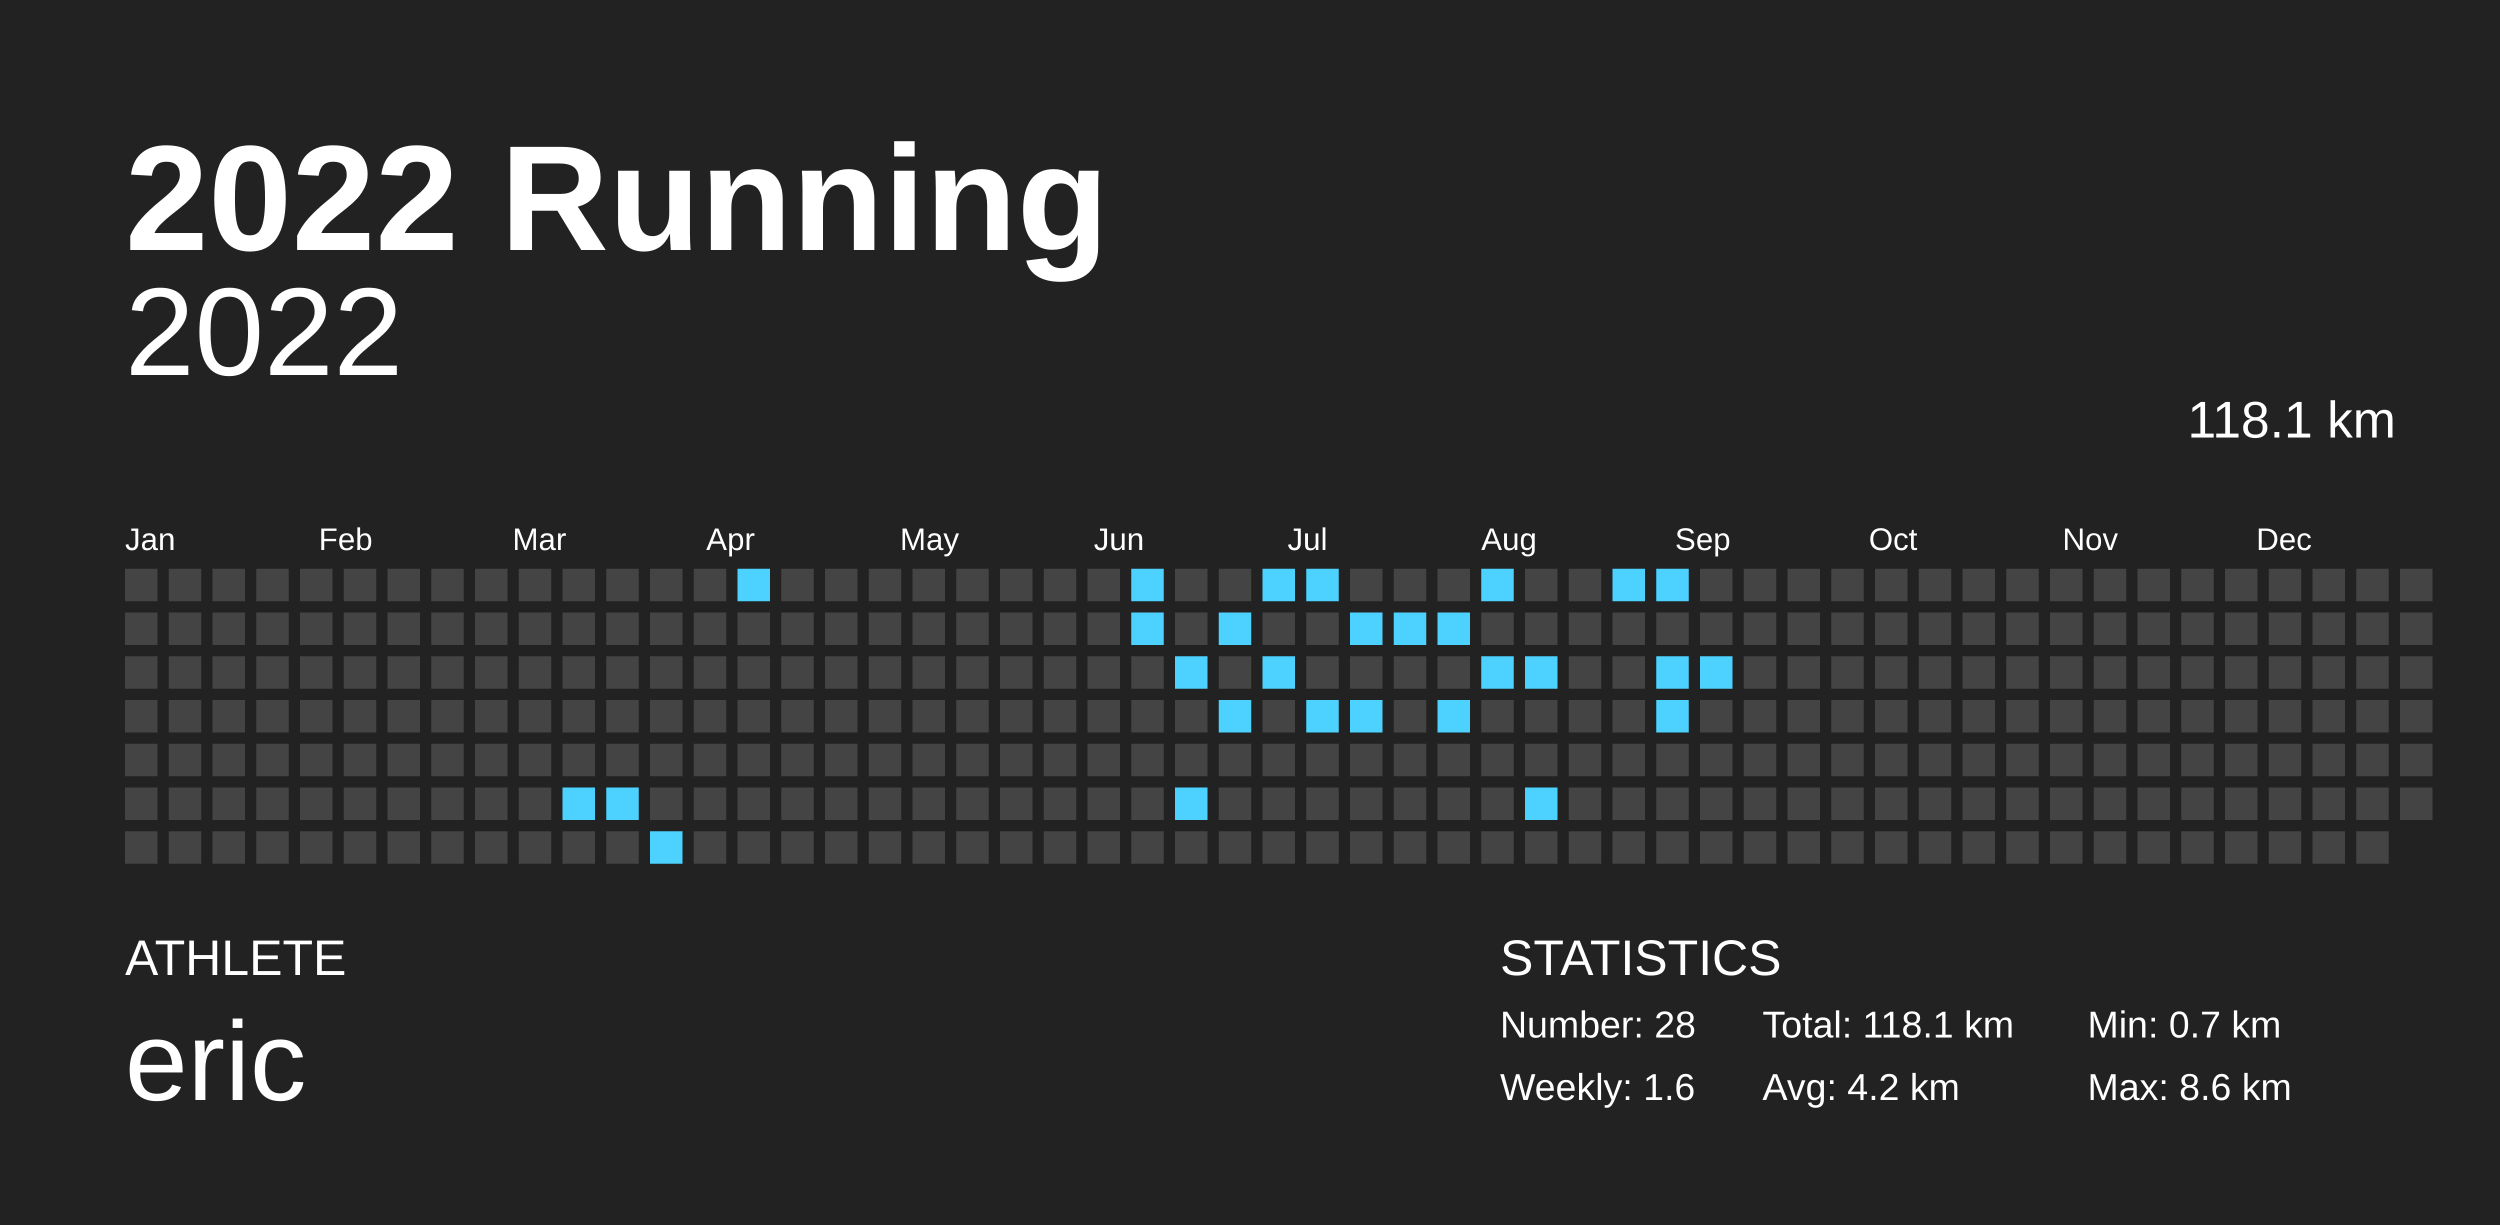
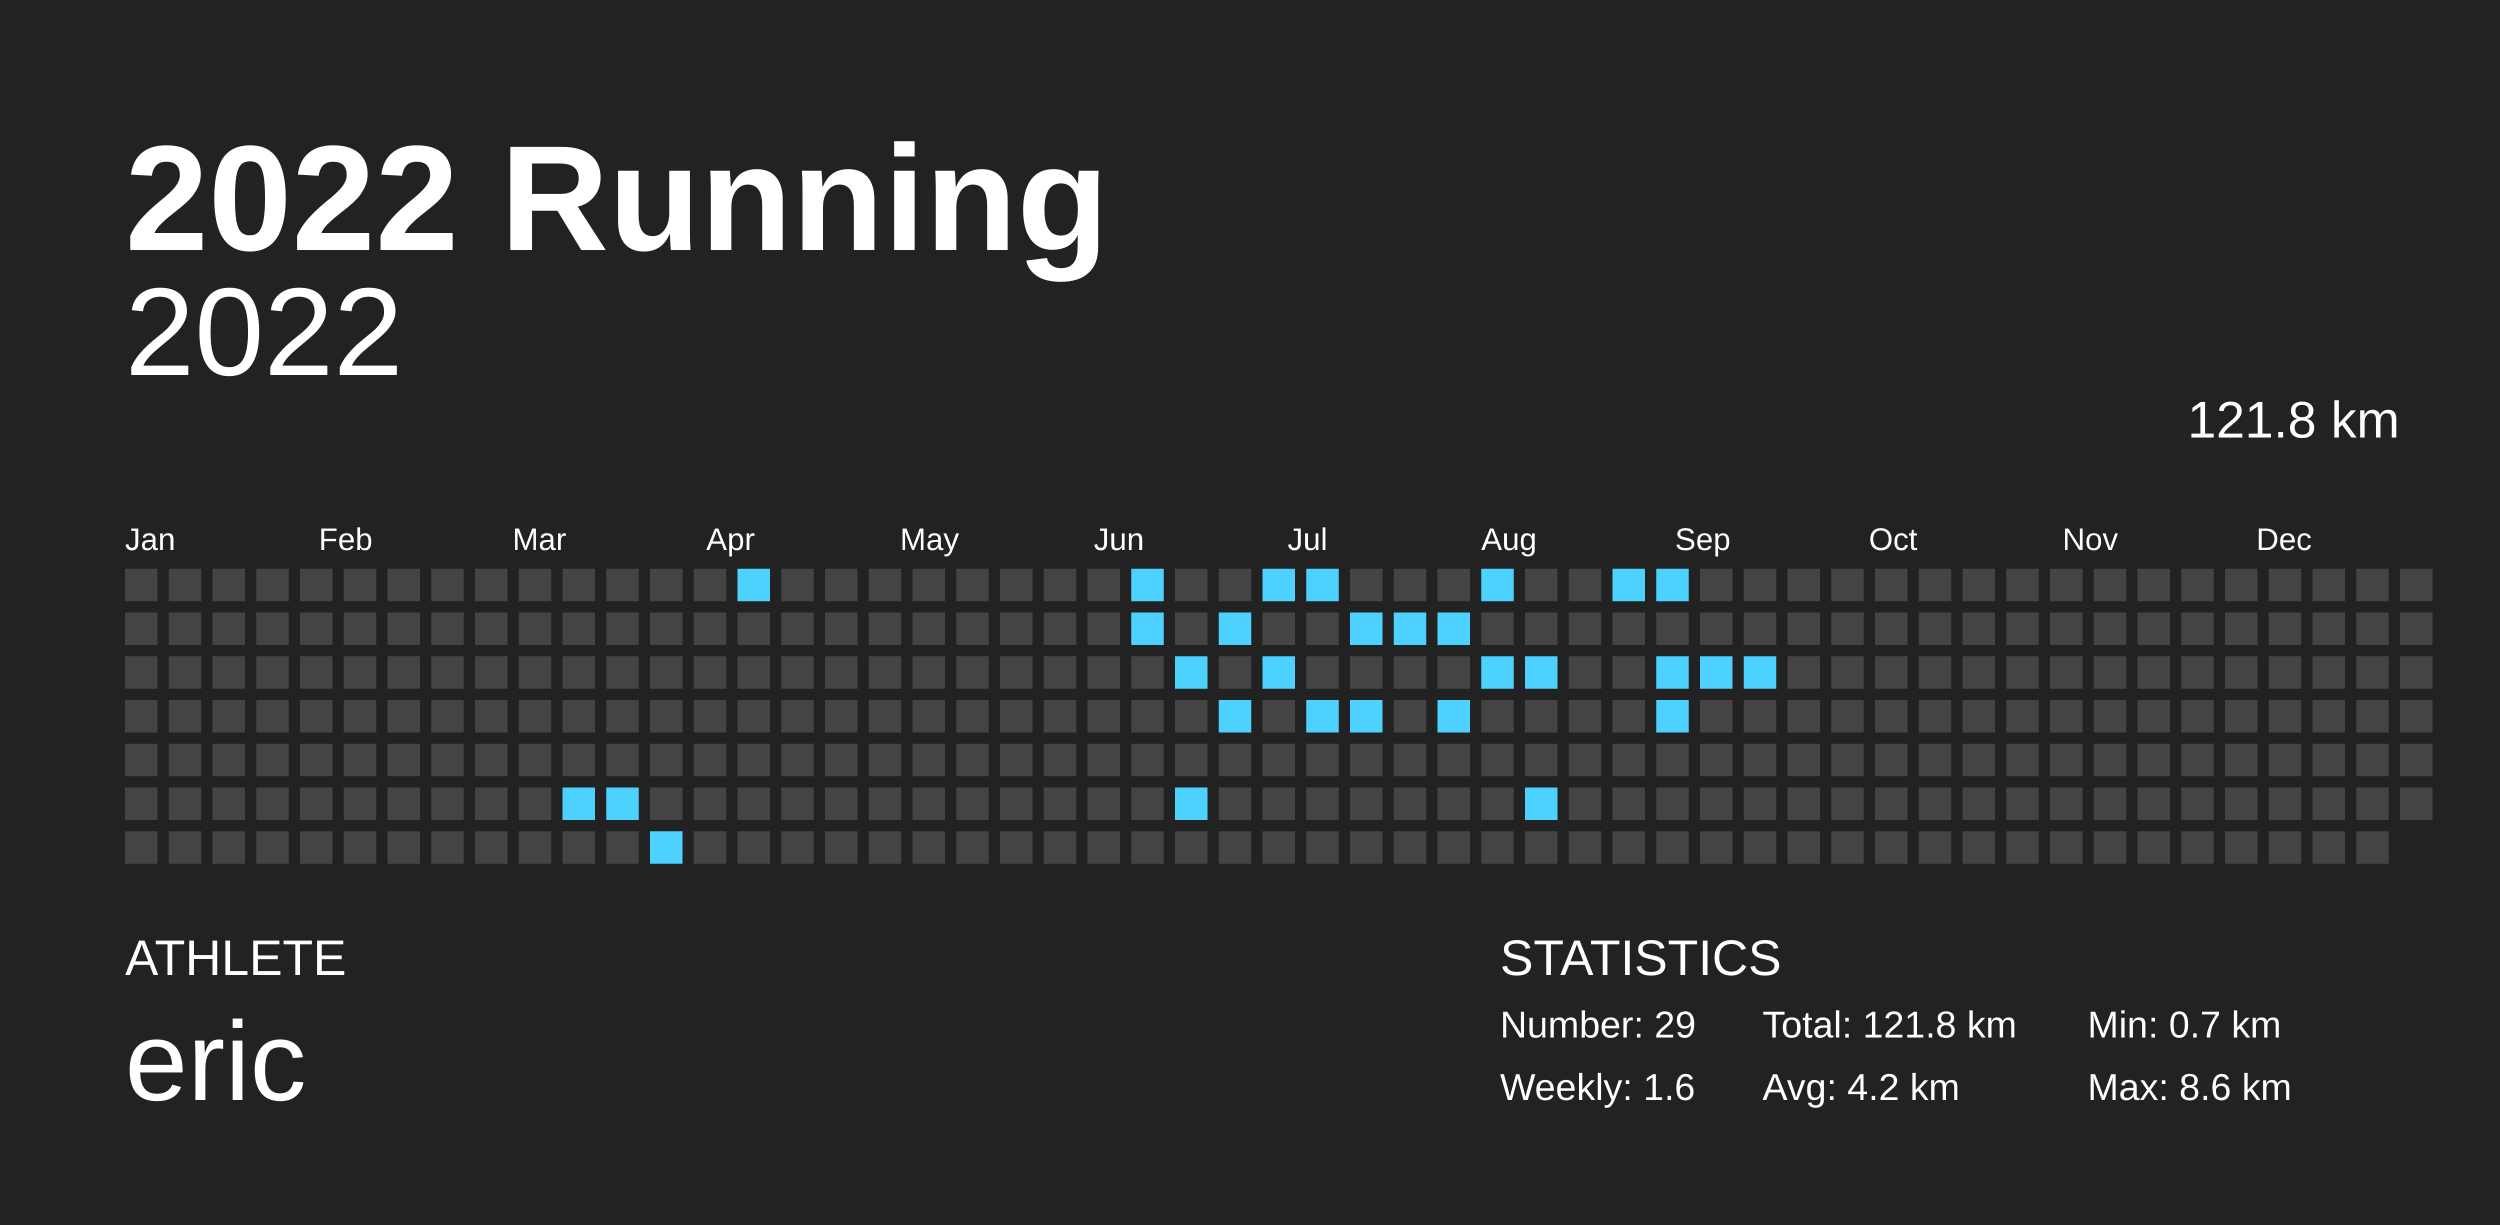
<svg xmlns="http://www.w3.org/2000/svg" baseProfile="full" height="98mm" version="1.1" viewBox="0,0,200,98" width="200mm">
  <defs />
  <rect fill="#222222" height="98" width="200" x="0" y="0" />
  <text fill="#FFFFFF" style="font-size:12px; font-family:Arial; font-weight:bold;" x="10" y="20">2022 Running</text>
  <text fill="#FFFFFF" style="font-size:4px; font-family:Arial" x="10" y="78">ATHLETE</text>
  <text fill="#FFFFFF" style="font-size:9px; font-family:Arial" x="10" y="88">eric</text>
  <text fill="#FFFFFF" style="font-size:4px; font-family:Arial" x="120" y="78">STATISTICS</text>
-   <text fill="#FFFFFF" style="font-size:3px; font-family:Arial" x="120" y="83">Number: 28</text>
+   <text fill="#FFFFFF" style="font-size:3px; font-family:Arial" x="120" y="83">Number: 29</text>
  <text fill="#FFFFFF" style="font-size:3px; font-family:Arial" x="120" y="88">Weekly: 1.6</text>
-   <text fill="#FFFFFF" style="font-size:3px; font-family:Arial" x="141" y="83">Total: 118.1 km</text>
+   <text fill="#FFFFFF" style="font-size:3px; font-family:Arial" x="141" y="83">Total: 121.8 km</text>
  <text fill="#FFFFFF" style="font-size:3px; font-family:Arial" x="141" y="88">Avg: 4.2 km</text>
  <text fill="#FFFFFF" style="font-size:3px; font-family:Arial" x="167" y="83">Min: 0.7 km</text>
  <text fill="#FFFFFF" style="font-size:3px; font-family:Arial" x="167" y="88">Max: 8.6 km</text>
  <text alignment-baseline="hanging" fill="#FFFFFF" style="font-size:10.0px; font-family:Arial;" x="10" y="30">2022</text>
-   <text alignment-baseline="hanging" fill="#FFFFFF" style="font-size:4.125px; font-family:Arial;" x="175" y="35">118.1 km</text>
+   <text alignment-baseline="hanging" fill="#FFFFFF" style="font-size:4.125px; font-family:Arial;" x="175" y="35">121.8 km</text>
  <text fill="#FFFFFF" style="font-size:2.5px; font-family:Arial" x="10.0" y="44">Jan</text>
  <text fill="#FFFFFF" style="font-size:2.5px; font-family:Arial" x="25.5" y="44">Feb</text>
  <text fill="#FFFFFF" style="font-size:2.5px; font-family:Arial" x="41.0" y="44">Mar</text>
  <text fill="#FFFFFF" style="font-size:2.5px; font-family:Arial" x="56.5" y="44">Apr</text>
  <text fill="#FFFFFF" style="font-size:2.5px; font-family:Arial" x="72.0" y="44">May</text>
  <text fill="#FFFFFF" style="font-size:2.5px; font-family:Arial" x="87.5" y="44">Jun</text>
  <text fill="#FFFFFF" style="font-size:2.5px; font-family:Arial" x="103.0" y="44">Jul</text>
  <text fill="#FFFFFF" style="font-size:2.5px; font-family:Arial" x="118.5" y="44">Aug</text>
  <text fill="#FFFFFF" style="font-size:2.5px; font-family:Arial" x="134.0" y="44">Sep</text>
  <text fill="#FFFFFF" style="font-size:2.5px; font-family:Arial" x="149.5" y="44">Oct</text>
  <text fill="#FFFFFF" style="font-size:2.5px; font-family:Arial" x="165.0" y="44">Nov</text>
  <text fill="#FFFFFF" style="font-size:2.5px; font-family:Arial" x="180.5" y="44">Dec</text>
  <rect fill="#444444" height="2.6" width="2.6" x="10.0" y="45.5" />
  <rect fill="#444444" height="2.6" width="2.6" x="10.0" y="49.0" />
  <rect fill="#444444" height="2.6" width="2.6" x="10.0" y="52.5" />
  <rect fill="#444444" height="2.6" width="2.6" x="10.0" y="56.0" />
  <rect fill="#444444" height="2.6" width="2.6" x="10.0" y="59.5" />
  <rect fill="#444444" height="2.6" width="2.6" x="10.0" y="63.0" />
  <rect fill="#444444" height="2.6" width="2.6" x="10.0" y="66.5" />
  <rect fill="#444444" height="2.6" width="2.6" x="13.5" y="45.5" />
  <rect fill="#444444" height="2.6" width="2.6" x="13.5" y="49.0" />
  <rect fill="#444444" height="2.6" width="2.6" x="13.5" y="52.5" />
  <rect fill="#444444" height="2.6" width="2.6" x="13.5" y="56.0" />
  <rect fill="#444444" height="2.6" width="2.6" x="13.5" y="59.5" />
  <rect fill="#444444" height="2.6" width="2.6" x="13.5" y="63.0" />
  <rect fill="#444444" height="2.6" width="2.6" x="13.5" y="66.5" />
  <rect fill="#444444" height="2.6" width="2.6" x="17.0" y="45.5" />
  <rect fill="#444444" height="2.6" width="2.6" x="17.0" y="49.0" />
  <rect fill="#444444" height="2.6" width="2.6" x="17.0" y="52.5" />
  <rect fill="#444444" height="2.6" width="2.6" x="17.0" y="56.0" />
  <rect fill="#444444" height="2.6" width="2.6" x="17.0" y="59.5" />
  <rect fill="#444444" height="2.6" width="2.6" x="17.0" y="63.0" />
  <rect fill="#444444" height="2.6" width="2.6" x="17.0" y="66.5" />
  <rect fill="#444444" height="2.6" width="2.6" x="20.5" y="45.5" />
  <rect fill="#444444" height="2.6" width="2.6" x="20.5" y="49.0" />
  <rect fill="#444444" height="2.6" width="2.6" x="20.5" y="52.5" />
  <rect fill="#444444" height="2.6" width="2.6" x="20.5" y="56.0" />
  <rect fill="#444444" height="2.6" width="2.6" x="20.5" y="59.5" />
  <rect fill="#444444" height="2.6" width="2.6" x="20.5" y="63.0" />
  <rect fill="#444444" height="2.6" width="2.6" x="20.5" y="66.5" />
  <rect fill="#444444" height="2.6" width="2.6" x="24.0" y="45.5" />
  <rect fill="#444444" height="2.6" width="2.6" x="24.0" y="49.0" />
  <rect fill="#444444" height="2.6" width="2.6" x="24.0" y="52.5" />
  <rect fill="#444444" height="2.6" width="2.6" x="24.0" y="56.0" />
  <rect fill="#444444" height="2.6" width="2.6" x="24.0" y="59.5" />
  <rect fill="#444444" height="2.6" width="2.6" x="24.0" y="63.0" />
  <rect fill="#444444" height="2.6" width="2.6" x="24.0" y="66.5" />
  <rect fill="#444444" height="2.6" width="2.6" x="27.5" y="45.5" />
  <rect fill="#444444" height="2.6" width="2.6" x="27.5" y="49.0" />
  <rect fill="#444444" height="2.6" width="2.6" x="27.5" y="52.5" />
  <rect fill="#444444" height="2.6" width="2.6" x="27.5" y="56.0" />
  <rect fill="#444444" height="2.6" width="2.6" x="27.5" y="59.5" />
  <rect fill="#444444" height="2.6" width="2.6" x="27.5" y="63.0" />
  <rect fill="#444444" height="2.6" width="2.6" x="27.5" y="66.5" />
  <rect fill="#444444" height="2.6" width="2.6" x="31.0" y="45.5" />
  <rect fill="#444444" height="2.6" width="2.6" x="31.0" y="49.0" />
  <rect fill="#444444" height="2.6" width="2.6" x="31.0" y="52.5" />
  <rect fill="#444444" height="2.6" width="2.6" x="31.0" y="56.0" />
  <rect fill="#444444" height="2.6" width="2.6" x="31.0" y="59.5" />
  <rect fill="#444444" height="2.6" width="2.6" x="31.0" y="63.0" />
  <rect fill="#444444" height="2.6" width="2.6" x="31.0" y="66.5" />
  <rect fill="#444444" height="2.6" width="2.6" x="34.5" y="45.5" />
  <rect fill="#444444" height="2.6" width="2.6" x="34.5" y="49.0" />
  <rect fill="#444444" height="2.6" width="2.6" x="34.5" y="52.5" />
  <rect fill="#444444" height="2.6" width="2.6" x="34.5" y="56.0" />
  <rect fill="#444444" height="2.6" width="2.6" x="34.5" y="59.5" />
  <rect fill="#444444" height="2.6" width="2.6" x="34.5" y="63.0" />
  <rect fill="#444444" height="2.6" width="2.6" x="34.5" y="66.5" />
  <rect fill="#444444" height="2.6" width="2.6" x="38.0" y="45.5" />
  <rect fill="#444444" height="2.6" width="2.6" x="38.0" y="49.0" />
  <rect fill="#444444" height="2.6" width="2.6" x="38.0" y="52.5" />
  <rect fill="#444444" height="2.6" width="2.6" x="38.0" y="56.0" />
  <rect fill="#444444" height="2.6" width="2.6" x="38.0" y="59.5" />
  <rect fill="#444444" height="2.6" width="2.6" x="38.0" y="63.0" />
  <rect fill="#444444" height="2.6" width="2.6" x="38.0" y="66.5" />
  <rect fill="#444444" height="2.6" width="2.6" x="41.5" y="45.5" />
  <rect fill="#444444" height="2.6" width="2.6" x="41.5" y="49.0" />
  <rect fill="#444444" height="2.6" width="2.6" x="41.5" y="52.5" />
  <rect fill="#444444" height="2.6" width="2.6" x="41.5" y="56.0" />
  <rect fill="#444444" height="2.6" width="2.6" x="41.5" y="59.5" />
  <rect fill="#444444" height="2.6" width="2.6" x="41.5" y="63.0" />
  <rect fill="#444444" height="2.6" width="2.6" x="41.5" y="66.5" />
  <rect fill="#444444" height="2.6" width="2.6" x="45.0" y="45.5" />
  <rect fill="#444444" height="2.6" width="2.6" x="45.0" y="49.0" />
  <rect fill="#444444" height="2.6" width="2.6" x="45.0" y="52.5" />
  <rect fill="#444444" height="2.6" width="2.6" x="45.0" y="56.0" />
  <rect fill="#444444" height="2.6" width="2.6" x="45.0" y="59.5" />
  <rect fill="#4dd2ff" height="2.6" width="2.6" x="45.0" y="63.0" />
  <rect fill="#444444" height="2.6" width="2.6" x="45.0" y="66.5" />
  <rect fill="#444444" height="2.6" width="2.6" x="48.5" y="45.5" />
  <rect fill="#444444" height="2.6" width="2.6" x="48.5" y="49.0" />
  <rect fill="#444444" height="2.6" width="2.6" x="48.5" y="52.5" />
  <rect fill="#444444" height="2.6" width="2.6" x="48.5" y="56.0" />
  <rect fill="#444444" height="2.6" width="2.6" x="48.5" y="59.5" />
  <rect fill="#4dd2ff" height="2.6" width="2.6" x="48.5" y="63.0" />
  <rect fill="#444444" height="2.6" width="2.6" x="48.5" y="66.5" />
  <rect fill="#444444" height="2.6" width="2.6" x="52.0" y="45.5" />
  <rect fill="#444444" height="2.6" width="2.6" x="52.0" y="49.0" />
  <rect fill="#444444" height="2.6" width="2.6" x="52.0" y="52.5" />
  <rect fill="#444444" height="2.6" width="2.6" x="52.0" y="56.0" />
  <rect fill="#444444" height="2.6" width="2.6" x="52.0" y="59.5" />
  <rect fill="#444444" height="2.6" width="2.6" x="52.0" y="63.0" />
  <rect fill="#4dd2ff" height="2.6" width="2.6" x="52.0" y="66.5" />
  <rect fill="#444444" height="2.6" width="2.6" x="55.5" y="45.5" />
  <rect fill="#444444" height="2.6" width="2.6" x="55.5" y="49.0" />
  <rect fill="#444444" height="2.6" width="2.6" x="55.5" y="52.5" />
  <rect fill="#444444" height="2.6" width="2.6" x="55.5" y="56.0" />
  <rect fill="#444444" height="2.6" width="2.6" x="55.5" y="59.5" />
  <rect fill="#444444" height="2.6" width="2.6" x="55.5" y="63.0" />
  <rect fill="#444444" height="2.6" width="2.6" x="55.5" y="66.5" />
  <rect fill="#4dd2ff" height="2.6" width="2.6" x="59.0" y="45.5" />
  <rect fill="#444444" height="2.6" width="2.6" x="59.0" y="49.0" />
  <rect fill="#444444" height="2.6" width="2.6" x="59.0" y="52.5" />
  <rect fill="#444444" height="2.6" width="2.6" x="59.0" y="56.0" />
  <rect fill="#444444" height="2.6" width="2.6" x="59.0" y="59.5" />
  <rect fill="#444444" height="2.6" width="2.6" x="59.0" y="63.0" />
  <rect fill="#444444" height="2.6" width="2.6" x="59.0" y="66.5" />
  <rect fill="#444444" height="2.6" width="2.6" x="62.5" y="45.5" />
  <rect fill="#444444" height="2.6" width="2.6" x="62.5" y="49.0" />
  <rect fill="#444444" height="2.6" width="2.6" x="62.5" y="52.5" />
  <rect fill="#444444" height="2.6" width="2.6" x="62.5" y="56.0" />
  <rect fill="#444444" height="2.6" width="2.6" x="62.5" y="59.5" />
  <rect fill="#444444" height="2.6" width="2.6" x="62.5" y="63.0" />
  <rect fill="#444444" height="2.6" width="2.6" x="62.5" y="66.5" />
  <rect fill="#444444" height="2.6" width="2.6" x="66.0" y="45.5" />
  <rect fill="#444444" height="2.6" width="2.6" x="66.0" y="49.0" />
  <rect fill="#444444" height="2.6" width="2.6" x="66.0" y="52.5" />
  <rect fill="#444444" height="2.6" width="2.6" x="66.0" y="56.0" />
  <rect fill="#444444" height="2.6" width="2.6" x="66.0" y="59.5" />
  <rect fill="#444444" height="2.6" width="2.6" x="66.0" y="63.0" />
  <rect fill="#444444" height="2.6" width="2.6" x="66.0" y="66.5" />
  <rect fill="#444444" height="2.6" width="2.6" x="69.5" y="45.5" />
  <rect fill="#444444" height="2.6" width="2.6" x="69.5" y="49.0" />
  <rect fill="#444444" height="2.6" width="2.6" x="69.5" y="52.5" />
  <rect fill="#444444" height="2.6" width="2.6" x="69.5" y="56.0" />
  <rect fill="#444444" height="2.6" width="2.6" x="69.5" y="59.5" />
  <rect fill="#444444" height="2.6" width="2.6" x="69.5" y="63.0" />
  <rect fill="#444444" height="2.6" width="2.6" x="69.5" y="66.5" />
  <rect fill="#444444" height="2.6" width="2.6" x="73.0" y="45.5" />
  <rect fill="#444444" height="2.6" width="2.6" x="73.0" y="49.0" />
  <rect fill="#444444" height="2.6" width="2.6" x="73.0" y="52.5" />
  <rect fill="#444444" height="2.6" width="2.6" x="73.0" y="56.0" />
  <rect fill="#444444" height="2.6" width="2.6" x="73.0" y="59.5" />
  <rect fill="#444444" height="2.6" width="2.6" x="73.0" y="63.0" />
  <rect fill="#444444" height="2.6" width="2.6" x="73.0" y="66.5" />
  <rect fill="#444444" height="2.6" width="2.6" x="76.5" y="45.5" />
  <rect fill="#444444" height="2.6" width="2.6" x="76.5" y="49.0" />
  <rect fill="#444444" height="2.6" width="2.6" x="76.5" y="52.5" />
  <rect fill="#444444" height="2.6" width="2.6" x="76.5" y="56.0" />
  <rect fill="#444444" height="2.6" width="2.6" x="76.5" y="59.5" />
  <rect fill="#444444" height="2.6" width="2.6" x="76.5" y="63.0" />
  <rect fill="#444444" height="2.6" width="2.6" x="76.5" y="66.5" />
  <rect fill="#444444" height="2.6" width="2.6" x="80.0" y="45.5" />
  <rect fill="#444444" height="2.6" width="2.6" x="80.0" y="49.0" />
  <rect fill="#444444" height="2.6" width="2.6" x="80.0" y="52.5" />
  <rect fill="#444444" height="2.6" width="2.6" x="80.0" y="56.0" />
  <rect fill="#444444" height="2.6" width="2.6" x="80.0" y="59.5" />
  <rect fill="#444444" height="2.6" width="2.6" x="80.0" y="63.0" />
  <rect fill="#444444" height="2.6" width="2.6" x="80.0" y="66.5" />
  <rect fill="#444444" height="2.6" width="2.6" x="83.5" y="45.5" />
  <rect fill="#444444" height="2.6" width="2.6" x="83.5" y="49.0" />
  <rect fill="#444444" height="2.6" width="2.6" x="83.5" y="52.5" />
  <rect fill="#444444" height="2.6" width="2.6" x="83.5" y="56.0" />
  <rect fill="#444444" height="2.6" width="2.6" x="83.5" y="59.5" />
  <rect fill="#444444" height="2.6" width="2.6" x="83.5" y="63.0" />
  <rect fill="#444444" height="2.6" width="2.6" x="83.5" y="66.5" />
  <rect fill="#444444" height="2.6" width="2.6" x="87.0" y="45.5" />
  <rect fill="#444444" height="2.6" width="2.6" x="87.0" y="49.0" />
  <rect fill="#444444" height="2.6" width="2.6" x="87.0" y="52.5" />
  <rect fill="#444444" height="2.6" width="2.6" x="87.0" y="56.0" />
  <rect fill="#444444" height="2.6" width="2.6" x="87.0" y="59.5" />
  <rect fill="#444444" height="2.6" width="2.6" x="87.0" y="63.0" />
  <rect fill="#444444" height="2.6" width="2.6" x="87.0" y="66.5" />
  <rect fill="#4dd2ff" height="2.6" width="2.6" x="90.5" y="45.5" />
  <rect fill="#4dd2ff" height="2.6" width="2.6" x="90.5" y="49.0" />
  <rect fill="#444444" height="2.6" width="2.6" x="90.5" y="52.5" />
  <rect fill="#444444" height="2.6" width="2.6" x="90.5" y="56.0" />
  <rect fill="#444444" height="2.6" width="2.6" x="90.5" y="59.5" />
  <rect fill="#444444" height="2.6" width="2.6" x="90.5" y="63.0" />
  <rect fill="#444444" height="2.6" width="2.6" x="90.5" y="66.5" />
  <rect fill="#444444" height="2.6" width="2.6" x="94.0" y="45.5" />
  <rect fill="#444444" height="2.6" width="2.6" x="94.0" y="49.0" />
  <rect fill="#4dd2ff" height="2.6" width="2.6" x="94.0" y="52.5" />
  <rect fill="#444444" height="2.6" width="2.6" x="94.0" y="56.0" />
  <rect fill="#444444" height="2.6" width="2.6" x="94.0" y="59.5" />
  <rect fill="#4dd2ff" height="2.6" width="2.6" x="94.0" y="63.0" />
  <rect fill="#444444" height="2.6" width="2.6" x="94.0" y="66.5" />
  <rect fill="#444444" height="2.6" width="2.6" x="97.5" y="45.5" />
  <rect fill="#4dd2ff" height="2.6" width="2.6" x="97.5" y="49.0" />
  <rect fill="#444444" height="2.6" width="2.6" x="97.5" y="52.5" />
  <rect fill="#4dd2ff" height="2.6" width="2.6" x="97.5" y="56.0" />
  <rect fill="#444444" height="2.6" width="2.6" x="97.5" y="59.5" />
  <rect fill="#444444" height="2.6" width="2.6" x="97.5" y="63.0" />
  <rect fill="#444444" height="2.6" width="2.6" x="97.5" y="66.5" />
  <rect fill="#4dd2ff" height="2.6" width="2.6" x="101.0" y="45.5" />
  <rect fill="#444444" height="2.6" width="2.6" x="101.0" y="49.0" />
  <rect fill="#4dd2ff" height="2.6" width="2.6" x="101.0" y="52.5" />
  <rect fill="#444444" height="2.6" width="2.6" x="101.0" y="56.0" />
  <rect fill="#444444" height="2.6" width="2.6" x="101.0" y="59.5" />
  <rect fill="#444444" height="2.6" width="2.6" x="101.0" y="63.0" />
  <rect fill="#444444" height="2.6" width="2.6" x="101.0" y="66.5" />
  <rect fill="#4dd2ff" height="2.6" width="2.6" x="104.5" y="45.5" />
  <rect fill="#444444" height="2.6" width="2.6" x="104.5" y="49.0" />
  <rect fill="#444444" height="2.6" width="2.6" x="104.5" y="52.5" />
  <rect fill="#4dd2ff" height="2.6" width="2.6" x="104.5" y="56.0" />
  <rect fill="#444444" height="2.6" width="2.6" x="104.5" y="59.5" />
  <rect fill="#444444" height="2.6" width="2.6" x="104.5" y="63.0" />
  <rect fill="#444444" height="2.6" width="2.6" x="104.5" y="66.5" />
  <rect fill="#444444" height="2.6" width="2.6" x="108.0" y="45.5" />
  <rect fill="#4dd2ff" height="2.6" width="2.6" x="108.0" y="49.0" />
  <rect fill="#444444" height="2.6" width="2.6" x="108.0" y="52.5" />
  <rect fill="#4dd2ff" height="2.6" width="2.6" x="108.0" y="56.0" />
  <rect fill="#444444" height="2.6" width="2.6" x="108.0" y="59.5" />
  <rect fill="#444444" height="2.6" width="2.6" x="108.0" y="63.0" />
  <rect fill="#444444" height="2.6" width="2.6" x="108.0" y="66.5" />
  <rect fill="#444444" height="2.6" width="2.6" x="111.5" y="45.5" />
  <rect fill="#4dd2ff" height="2.6" width="2.6" x="111.5" y="49.0" />
  <rect fill="#444444" height="2.6" width="2.6" x="111.5" y="52.5" />
  <rect fill="#444444" height="2.6" width="2.6" x="111.5" y="56.0" />
  <rect fill="#444444" height="2.6" width="2.6" x="111.5" y="59.5" />
  <rect fill="#444444" height="2.6" width="2.6" x="111.5" y="63.0" />
  <rect fill="#444444" height="2.6" width="2.6" x="111.5" y="66.5" />
  <rect fill="#444444" height="2.6" width="2.6" x="115.0" y="45.5" />
  <rect fill="#4dd2ff" height="2.6" width="2.6" x="115.0" y="49.0" />
  <rect fill="#444444" height="2.6" width="2.6" x="115.0" y="52.5" />
  <rect fill="#4dd2ff" height="2.6" width="2.6" x="115.0" y="56.0" />
  <rect fill="#444444" height="2.6" width="2.6" x="115.0" y="59.5" />
  <rect fill="#444444" height="2.6" width="2.6" x="115.0" y="63.0" />
  <rect fill="#444444" height="2.6" width="2.6" x="115.0" y="66.5" />
  <rect fill="#4dd2ff" height="2.6" width="2.6" x="118.5" y="45.5" />
  <rect fill="#444444" height="2.6" width="2.6" x="118.5" y="49.0" />
  <rect fill="#4dd2ff" height="2.6" width="2.6" x="118.5" y="52.5" />
  <rect fill="#444444" height="2.6" width="2.6" x="118.5" y="56.0" />
  <rect fill="#444444" height="2.6" width="2.6" x="118.5" y="59.5" />
  <rect fill="#444444" height="2.6" width="2.6" x="118.5" y="63.0" />
  <rect fill="#444444" height="2.6" width="2.6" x="118.5" y="66.5" />
  <rect fill="#444444" height="2.6" width="2.6" x="122.0" y="45.5" />
  <rect fill="#444444" height="2.6" width="2.6" x="122.0" y="49.0" />
  <rect fill="#4dd2ff" height="2.6" width="2.6" x="122.0" y="52.5" />
  <rect fill="#444444" height="2.6" width="2.6" x="122.0" y="56.0" />
  <rect fill="#444444" height="2.6" width="2.6" x="122.0" y="59.5" />
  <rect fill="#4dd2ff" height="2.6" width="2.6" x="122.0" y="63.0" />
  <rect fill="#444444" height="2.6" width="2.6" x="122.0" y="66.5" />
  <rect fill="#444444" height="2.6" width="2.6" x="125.5" y="45.5" />
  <rect fill="#444444" height="2.6" width="2.6" x="125.5" y="49.0" />
  <rect fill="#444444" height="2.6" width="2.6" x="125.5" y="52.5" />
  <rect fill="#444444" height="2.6" width="2.6" x="125.5" y="56.0" />
  <rect fill="#444444" height="2.6" width="2.6" x="125.5" y="59.5" />
  <rect fill="#444444" height="2.6" width="2.6" x="125.5" y="63.0" />
  <rect fill="#444444" height="2.6" width="2.6" x="125.5" y="66.5" />
  <rect fill="#4dd2ff" height="2.6" width="2.6" x="129.0" y="45.5" />
  <rect fill="#444444" height="2.6" width="2.6" x="129.0" y="49.0" />
  <rect fill="#444444" height="2.6" width="2.6" x="129.0" y="52.5" />
  <rect fill="#444444" height="2.6" width="2.6" x="129.0" y="56.0" />
  <rect fill="#444444" height="2.6" width="2.6" x="129.0" y="59.5" />
  <rect fill="#444444" height="2.6" width="2.6" x="129.0" y="63.0" />
  <rect fill="#444444" height="2.6" width="2.6" x="129.0" y="66.5" />
  <rect fill="#4dd2ff" height="2.6" width="2.6" x="132.5" y="45.5" />
  <rect fill="#444444" height="2.6" width="2.6" x="132.5" y="49.0" />
  <rect fill="#4dd2ff" height="2.6" width="2.6" x="132.5" y="52.5" />
  <rect fill="#4dd2ff" height="2.6" width="2.6" x="132.5" y="56.0" />
  <rect fill="#444444" height="2.6" width="2.6" x="132.5" y="59.5" />
  <rect fill="#444444" height="2.6" width="2.6" x="132.5" y="63.0" />
  <rect fill="#444444" height="2.6" width="2.6" x="132.5" y="66.5" />
  <rect fill="#444444" height="2.6" width="2.6" x="136.0" y="45.5" />
  <rect fill="#444444" height="2.6" width="2.6" x="136.0" y="49.0" />
  <rect fill="#4dd2ff" height="2.6" width="2.6" x="136.0" y="52.5" />
  <rect fill="#444444" height="2.6" width="2.6" x="136.0" y="56.0" />
  <rect fill="#444444" height="2.6" width="2.6" x="136.0" y="59.5" />
  <rect fill="#444444" height="2.6" width="2.6" x="136.0" y="63.0" />
  <rect fill="#444444" height="2.6" width="2.6" x="136.0" y="66.5" />
  <rect fill="#444444" height="2.6" width="2.6" x="139.5" y="45.5" />
  <rect fill="#444444" height="2.6" width="2.6" x="139.5" y="49.0" />
-   <rect fill="#444444" height="2.6" width="2.6" x="139.5" y="52.5" />
+   <rect fill="#4dd2ff" height="2.6" width="2.6" x="139.5" y="52.5" />
  <rect fill="#444444" height="2.6" width="2.6" x="139.5" y="56.0" />
  <rect fill="#444444" height="2.6" width="2.6" x="139.5" y="59.5" />
  <rect fill="#444444" height="2.6" width="2.6" x="139.5" y="63.0" />
  <rect fill="#444444" height="2.6" width="2.6" x="139.5" y="66.5" />
  <rect fill="#444444" height="2.6" width="2.6" x="143.0" y="45.5" />
  <rect fill="#444444" height="2.6" width="2.6" x="143.0" y="49.0" />
  <rect fill="#444444" height="2.6" width="2.6" x="143.0" y="52.5" />
  <rect fill="#444444" height="2.6" width="2.6" x="143.0" y="56.0" />
  <rect fill="#444444" height="2.6" width="2.6" x="143.0" y="59.5" />
  <rect fill="#444444" height="2.6" width="2.6" x="143.0" y="63.0" />
  <rect fill="#444444" height="2.6" width="2.6" x="143.0" y="66.5" />
  <rect fill="#444444" height="2.6" width="2.6" x="146.5" y="45.5" />
  <rect fill="#444444" height="2.6" width="2.6" x="146.5" y="49.0" />
  <rect fill="#444444" height="2.6" width="2.6" x="146.5" y="52.5" />
  <rect fill="#444444" height="2.6" width="2.6" x="146.5" y="56.0" />
  <rect fill="#444444" height="2.6" width="2.6" x="146.5" y="59.5" />
  <rect fill="#444444" height="2.6" width="2.6" x="146.5" y="63.0" />
  <rect fill="#444444" height="2.6" width="2.6" x="146.5" y="66.5" />
  <rect fill="#444444" height="2.6" width="2.6" x="150.0" y="45.5" />
  <rect fill="#444444" height="2.6" width="2.6" x="150.0" y="49.0" />
  <rect fill="#444444" height="2.6" width="2.6" x="150.0" y="52.5" />
  <rect fill="#444444" height="2.6" width="2.6" x="150.0" y="56.0" />
  <rect fill="#444444" height="2.6" width="2.6" x="150.0" y="59.5" />
  <rect fill="#444444" height="2.6" width="2.6" x="150.0" y="63.0" />
  <rect fill="#444444" height="2.6" width="2.6" x="150.0" y="66.5" />
  <rect fill="#444444" height="2.6" width="2.6" x="153.5" y="45.5" />
  <rect fill="#444444" height="2.6" width="2.6" x="153.5" y="49.0" />
  <rect fill="#444444" height="2.6" width="2.6" x="153.5" y="52.5" />
  <rect fill="#444444" height="2.6" width="2.6" x="153.5" y="56.0" />
  <rect fill="#444444" height="2.6" width="2.6" x="153.5" y="59.5" />
  <rect fill="#444444" height="2.6" width="2.6" x="153.5" y="63.0" />
  <rect fill="#444444" height="2.6" width="2.6" x="153.5" y="66.5" />
  <rect fill="#444444" height="2.6" width="2.6" x="157.0" y="45.5" />
  <rect fill="#444444" height="2.6" width="2.6" x="157.0" y="49.0" />
  <rect fill="#444444" height="2.6" width="2.6" x="157.0" y="52.5" />
  <rect fill="#444444" height="2.6" width="2.6" x="157.0" y="56.0" />
  <rect fill="#444444" height="2.6" width="2.6" x="157.0" y="59.5" />
  <rect fill="#444444" height="2.6" width="2.6" x="157.0" y="63.0" />
  <rect fill="#444444" height="2.6" width="2.6" x="157.0" y="66.5" />
  <rect fill="#444444" height="2.6" width="2.6" x="160.5" y="45.5" />
  <rect fill="#444444" height="2.6" width="2.6" x="160.5" y="49.0" />
  <rect fill="#444444" height="2.6" width="2.6" x="160.5" y="52.5" />
  <rect fill="#444444" height="2.6" width="2.6" x="160.5" y="56.0" />
  <rect fill="#444444" height="2.6" width="2.6" x="160.5" y="59.5" />
  <rect fill="#444444" height="2.6" width="2.6" x="160.5" y="63.0" />
  <rect fill="#444444" height="2.6" width="2.6" x="160.5" y="66.5" />
  <rect fill="#444444" height="2.6" width="2.6" x="164.0" y="45.5" />
  <rect fill="#444444" height="2.6" width="2.6" x="164.0" y="49.0" />
  <rect fill="#444444" height="2.6" width="2.6" x="164.0" y="52.5" />
  <rect fill="#444444" height="2.6" width="2.6" x="164.0" y="56.0" />
  <rect fill="#444444" height="2.6" width="2.6" x="164.0" y="59.5" />
  <rect fill="#444444" height="2.6" width="2.6" x="164.0" y="63.0" />
  <rect fill="#444444" height="2.6" width="2.6" x="164.0" y="66.5" />
  <rect fill="#444444" height="2.6" width="2.6" x="167.5" y="45.5" />
  <rect fill="#444444" height="2.6" width="2.6" x="167.5" y="49.0" />
  <rect fill="#444444" height="2.6" width="2.6" x="167.5" y="52.5" />
  <rect fill="#444444" height="2.6" width="2.6" x="167.5" y="56.0" />
  <rect fill="#444444" height="2.6" width="2.6" x="167.5" y="59.5" />
  <rect fill="#444444" height="2.6" width="2.6" x="167.5" y="63.0" />
  <rect fill="#444444" height="2.6" width="2.6" x="167.5" y="66.5" />
  <rect fill="#444444" height="2.6" width="2.6" x="171.0" y="45.5" />
  <rect fill="#444444" height="2.6" width="2.6" x="171.0" y="49.0" />
  <rect fill="#444444" height="2.6" width="2.6" x="171.0" y="52.5" />
  <rect fill="#444444" height="2.6" width="2.6" x="171.0" y="56.0" />
  <rect fill="#444444" height="2.6" width="2.6" x="171.0" y="59.5" />
  <rect fill="#444444" height="2.6" width="2.6" x="171.0" y="63.0" />
  <rect fill="#444444" height="2.6" width="2.6" x="171.0" y="66.5" />
  <rect fill="#444444" height="2.6" width="2.6" x="174.5" y="45.5" />
  <rect fill="#444444" height="2.6" width="2.6" x="174.5" y="49.0" />
  <rect fill="#444444" height="2.6" width="2.6" x="174.5" y="52.5" />
  <rect fill="#444444" height="2.6" width="2.6" x="174.5" y="56.0" />
  <rect fill="#444444" height="2.6" width="2.6" x="174.5" y="59.5" />
  <rect fill="#444444" height="2.6" width="2.6" x="174.5" y="63.0" />
  <rect fill="#444444" height="2.6" width="2.6" x="174.5" y="66.5" />
  <rect fill="#444444" height="2.6" width="2.6" x="178.0" y="45.5" />
  <rect fill="#444444" height="2.6" width="2.6" x="178.0" y="49.0" />
  <rect fill="#444444" height="2.6" width="2.6" x="178.0" y="52.5" />
  <rect fill="#444444" height="2.6" width="2.6" x="178.0" y="56.0" />
  <rect fill="#444444" height="2.6" width="2.6" x="178.0" y="59.5" />
  <rect fill="#444444" height="2.6" width="2.6" x="178.0" y="63.0" />
  <rect fill="#444444" height="2.6" width="2.6" x="178.0" y="66.5" />
  <rect fill="#444444" height="2.6" width="2.6" x="181.5" y="45.5" />
  <rect fill="#444444" height="2.6" width="2.6" x="181.5" y="49.0" />
  <rect fill="#444444" height="2.6" width="2.6" x="181.5" y="52.5" />
  <rect fill="#444444" height="2.6" width="2.6" x="181.5" y="56.0" />
  <rect fill="#444444" height="2.6" width="2.6" x="181.5" y="59.5" />
  <rect fill="#444444" height="2.6" width="2.6" x="181.5" y="63.0" />
  <rect fill="#444444" height="2.6" width="2.6" x="181.5" y="66.5" />
  <rect fill="#444444" height="2.6" width="2.6" x="185.0" y="45.5" />
  <rect fill="#444444" height="2.6" width="2.6" x="185.0" y="49.0" />
  <rect fill="#444444" height="2.6" width="2.6" x="185.0" y="52.5" />
  <rect fill="#444444" height="2.6" width="2.6" x="185.0" y="56.0" />
  <rect fill="#444444" height="2.6" width="2.6" x="185.0" y="59.5" />
  <rect fill="#444444" height="2.6" width="2.6" x="185.0" y="63.0" />
  <rect fill="#444444" height="2.6" width="2.6" x="185.0" y="66.5" />
  <rect fill="#444444" height="2.6" width="2.6" x="188.5" y="45.5" />
  <rect fill="#444444" height="2.6" width="2.6" x="188.5" y="49.0" />
  <rect fill="#444444" height="2.6" width="2.6" x="188.5" y="52.5" />
  <rect fill="#444444" height="2.6" width="2.6" x="188.5" y="56.0" />
  <rect fill="#444444" height="2.6" width="2.6" x="188.5" y="59.5" />
  <rect fill="#444444" height="2.6" width="2.6" x="188.5" y="63.0" />
  <rect fill="#444444" height="2.6" width="2.6" x="188.5" y="66.5" />
  <rect fill="#444444" height="2.6" width="2.6" x="192.0" y="45.5" />
  <rect fill="#444444" height="2.6" width="2.6" x="192.0" y="49.0" />
  <rect fill="#444444" height="2.6" width="2.6" x="192.0" y="52.5" />
  <rect fill="#444444" height="2.6" width="2.6" x="192.0" y="56.0" />
  <rect fill="#444444" height="2.6" width="2.6" x="192.0" y="59.5" />
  <rect fill="#444444" height="2.6" width="2.6" x="192.0" y="63.0" />
</svg>
